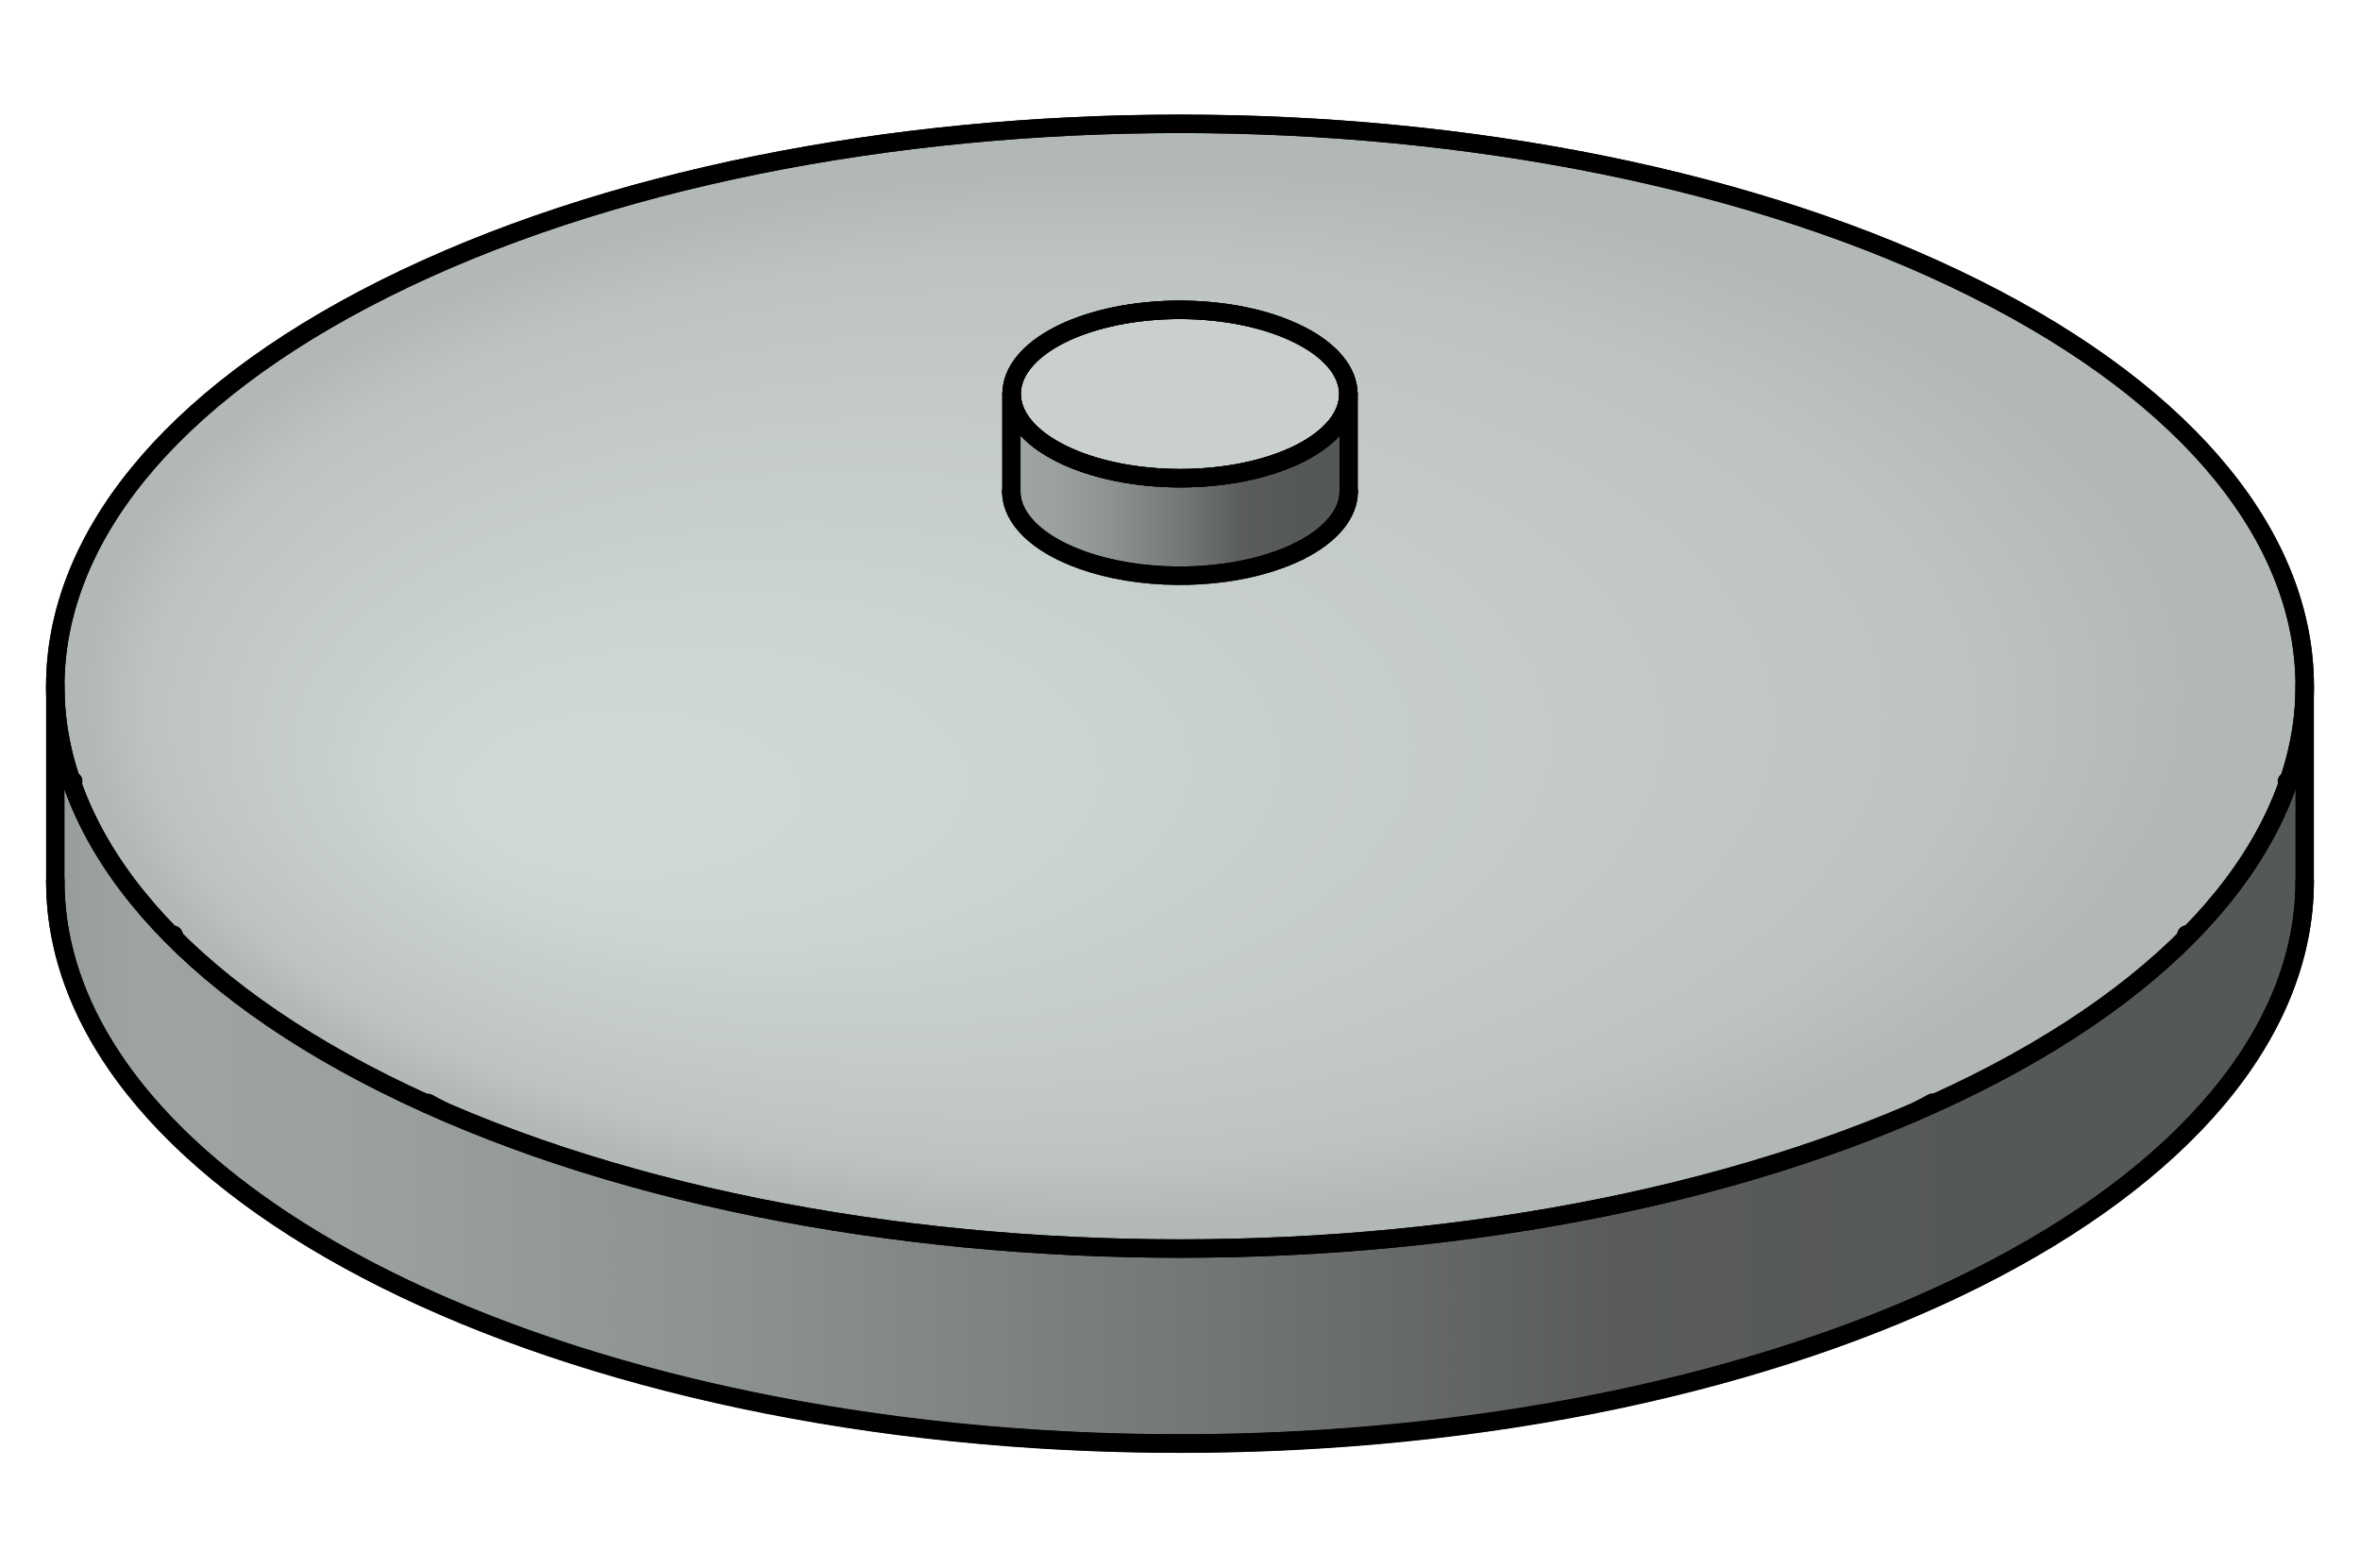
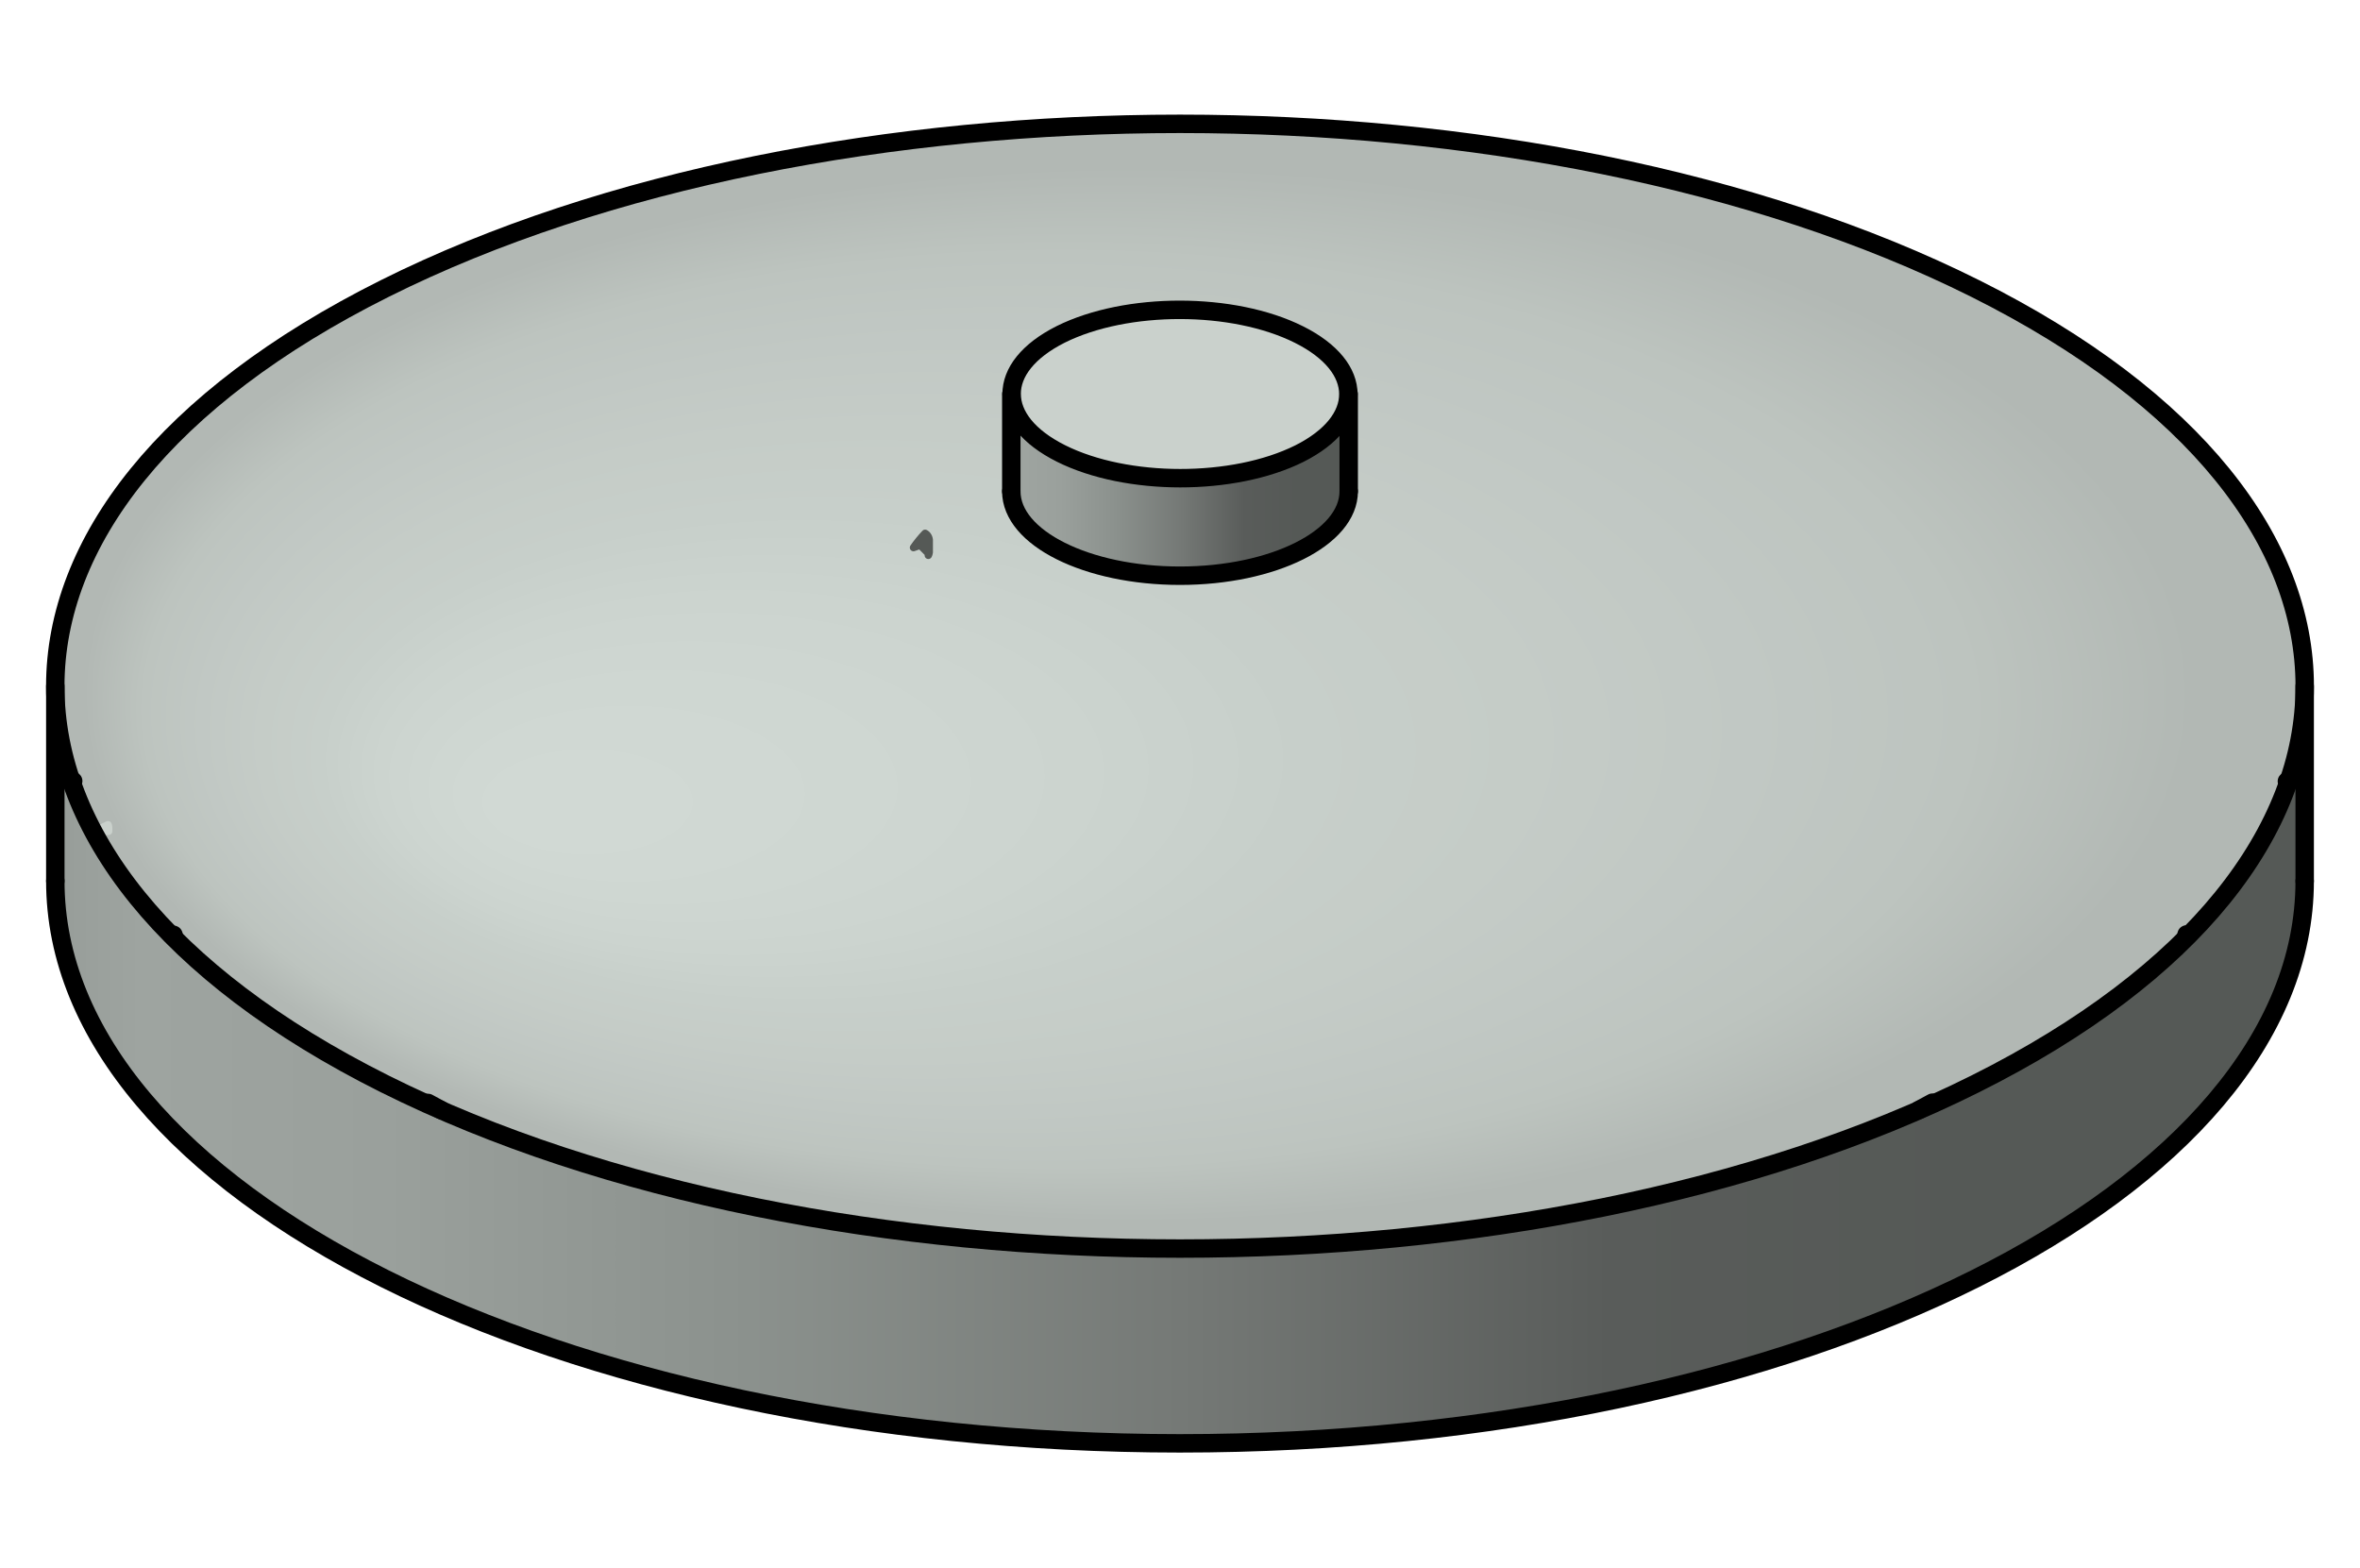
<svg xmlns="http://www.w3.org/2000/svg" viewBox="0 0 256 170" preserveAspectRatio="xMidYMid meet">
  <defs>
    <radialGradient id="g0" gradientUnits="userSpaceOnUse" cx="0" cy="0" r="1" fx="-0.581" fy="0.227" gradientTransform="matrix(122.01 0 0 61.00 128.00 74.43)">
      <stop offset="0.0%" stop-color="#d1d9d4" />
      <stop offset="6.2%" stop-color="#d1d9d4" />
      <stop offset="18.8%" stop-color="#cfd7d2" />
      <stop offset="31.2%" stop-color="#ccd4cf" />
      <stop offset="43.8%" stop-color="#c7cfca" />
      <stop offset="56.2%" stop-color="#c5ccc7" />
      <stop offset="68.8%" stop-color="#c1c8c4" />
      <stop offset="81.2%" stop-color="#bdc4bf" />
      <stop offset="93.8%" stop-color="#b2b8b4" />
      <stop offset="100.0%" stop-color="#b2b8b4" />
    </radialGradient>
-     <linearGradient id="g1" gradientUnits="userSpaceOnUse" x1="250.00" y1="85.00" x2="6.00" y2="85.00">
+     <linearGradient id="g1" gradientUnits="userSpaceOnUse" x1="158.50" y1="73.31" x2="97.50" y2="73.31">
      <stop offset="0.0%" stop-color="#979d99" />
      <stop offset="3.8%" stop-color="#9ea4a0" />
      <stop offset="14.6%" stop-color="#9aa09c" />
      <stop offset="30.9%" stop-color="#8b918d" />
      <stop offset="50.0%" stop-color="#757976" />
      <stop offset="69.1%" stop-color="#595c5a" />
      <stop offset="85.4%" stop-color="#555956" />
      <stop offset="96.2%" stop-color="#555956" />
      <stop offset="100.0%" stop-color="#555956" />
    </linearGradient>
-     <linearGradient id="g3" gradientUnits="userSpaceOnUse" x1="146.30" y1="48.02" x2="109.70" y2="48.02">
+     <linearGradient id="g2" gradientUnits="userSpaceOnUse" x1="250.00" y1="85.00" x2="6.00" y2="85.00">
      <stop offset="0.0%" stop-color="#979d99" />
      <stop offset="3.8%" stop-color="#9ea4a0" />
      <stop offset="14.6%" stop-color="#9aa09c" />
      <stop offset="30.9%" stop-color="#8b918d" />
      <stop offset="50.0%" stop-color="#757976" />
      <stop offset="69.1%" stop-color="#595c5a" />
      <stop offset="85.4%" stop-color="#555956" />
      <stop offset="96.2%" stop-color="#555956" />
      <stop offset="100.0%" stop-color="#555956" />
    </linearGradient>
    <linearGradient id="g4" gradientUnits="userSpaceOnUse" x1="109.70" y1="48.02" x2="146.30" y2="48.02">
      <stop offset="0.0%" stop-color="#979d99" />
      <stop offset="3.8%" stop-color="#9ea4a0" />
      <stop offset="14.6%" stop-color="#9aa09c" />
      <stop offset="30.9%" stop-color="#8b918d" />
      <stop offset="50.0%" stop-color="#757976" />
      <stop offset="69.1%" stop-color="#595c5a" />
      <stop offset="85.4%" stop-color="#555956" />
      <stop offset="96.2%" stop-color="#555956" />
      <stop offset="100.0%" stop-color="#555956" />
    </linearGradient>
    <linearGradient id="g6" gradientUnits="userSpaceOnUse" x1="18.20" y1="88.96" x2="237.80" y2="88.96">
      <stop offset="0.0%" stop-color="#979d99" />
      <stop offset="3.8%" stop-color="#9ea4a0" />
      <stop offset="14.6%" stop-color="#9aa09c" />
      <stop offset="30.9%" stop-color="#8b918d" />
      <stop offset="50.0%" stop-color="#757976" />
      <stop offset="69.1%" stop-color="#595c5a" />
      <stop offset="85.4%" stop-color="#555956" />
      <stop offset="96.2%" stop-color="#555956" />
      <stop offset="100.0%" stop-color="#555956" />
    </linearGradient>
    <linearGradient id="g7" gradientUnits="userSpaceOnUse" x1="6.00" y1="85.00" x2="250.00" y2="85.00">
      <stop offset="0.0%" stop-color="#979d99" />
      <stop offset="3.8%" stop-color="#9ea4a0" />
      <stop offset="14.6%" stop-color="#9aa09c" />
      <stop offset="30.9%" stop-color="#8b918d" />
      <stop offset="50.0%" stop-color="#757976" />
      <stop offset="69.1%" stop-color="#595c5a" />
      <stop offset="85.4%" stop-color="#555956" />
      <stop offset="96.2%" stop-color="#555956" />
      <stop offset="100.0%" stop-color="#555956" />
    </linearGradient>
  </defs>
  <g stroke-linejoin="round">
-     <path d="M 6.00 74.44 L 7.04 82.40 L 10.16 90.22 L 15.28 97.78 L 22.35 104.93 L 22.44 104.92 L 23.15 105.53 L 31.00 111.41 L 31.24 111.55 L 31.22 111.57 L 41.73 117.57 L 53.73 122.83 L 67.00 127.26 L 81.31 130.79 L 96.43 133.35 L 112.08 134.92 L 128.00 135.43 L 143.93 134.92 L 159.57 133.35 L 174.69 130.79 L 189.00 127.26 L 202.27 122.83 L 214.27 117.57 L 224.78 111.57 L 233.65 104.93 L 240.72 97.78 L 245.84 90.22 L 248.96 82.40 L 250.00 74.44 L 248.96 66.47 L 245.84 58.65 L 240.72 51.09 L 233.65 43.94 L 224.78 37.30 L 214.27 31.30 L 202.27 26.04 L 189.00 21.61 L 174.69 18.08 L 159.57 15.51 L 143.93 13.95 L 128.00 13.44 L 112.08 13.95 L 96.43 15.51 L 81.31 18.08 L 67.00 21.61 L 53.73 26.04 L 41.73 31.30 L 31.22 37.30 L 22.35 43.94 L 15.28 51.09 L 10.16 58.65 L 7.04 66.47 Z M 7.13 82.36 L 7.14 82.40 L 7.04 82.40 Z M 15.32 97.76 L 15.33 97.78 L 15.28 97.78 Z M 81.29 130.74 L 81.33 130.75 L 81.31 130.79 Z M 112.05 134.89 L 112.08 134.89 L 112.08 134.92 Z M 127.75 62.45 L 127.26 62.45 L 125.79 62.39 L 125.69 62.38 L 125.61 62.38 L 125.42 62.36 L 124.34 62.27 L 123.52 62.17 L 123.26 62.14 L 123.13 62.12 L 122.91 62.09 L 121.51 61.86 L 121.17 61.79 L 121.00 61.76 L 118.85 61.23 L 117.60 60.83 L 117.05 60.62 L 116.86 60.56 L 116.73 60.51 L 116.43 60.39 L 115.32 59.90 L 115.16 59.82 L 115.06 59.77 L 114.89 59.68 L 114.30 59.37 L 113.58 58.93 L 113.48 58.87 L 113.45 58.85 L 113.37 58.80 L 112.53 58.19 L 112.28 57.97 L 112.15 57.88 L 112.05 57.78 L 111.80 57.56 L 111.16 56.89 L 111.12 56.83 L 111.09 56.80 L 111.03 56.72 L 110.64 56.20 L 110.40 55.79 L 110.32 55.67 L 110.30 55.61 L 110.23 55.49 L 109.94 54.77 L 109.89 54.60 L 109.86 54.50 L 109.84 54.36 L 109.76 54.04 L 109.70 53.30 L 109.70 52.13 L 109.70 51.12 L 109.70 50.35 L 109.70 49.85 L 109.70 49.59 L 109.70 49.51 L 109.70 44.15 L 109.70 42.74 L 109.72 42.53 L 109.71 42.40 L 109.74 42.24 L 109.74 42.19 L 109.76 42.00 L 109.80 41.82 L 109.84 41.67 L 109.87 41.49 L 109.91 41.40 L 109.94 41.27 L 110.00 41.11 L 109.43 41.21 L 110.05 41.00 L 110.17 40.70 L 110.21 40.59 L 110.22 40.57 L 110.23 40.55 L 110.64 39.84 L 110.69 39.77 L 110.73 39.72 L 110.87 39.55 L 110.89 39.51 L 111.15 39.17 L 111.16 39.15 L 111.32 38.99 L 111.42 38.87 L 111.57 38.73 L 111.59 38.70 L 111.80 38.49 L 112.10 38.22 L 112.27 38.06 L 112.39 37.98 L 112.53 37.85 L 113.13 37.42 L 113.28 37.30 L 113.31 37.28 L 113.37 37.24 L 113.70 37.04 L 114.30 36.67 L 114.38 36.63 L 114.43 36.60 L 114.66 36.48 L 115.05 36.28 L 115.32 36.14 L 115.57 36.03 L 115.72 35.95 L 115.99 35.84 L 116.43 35.65 L 116.86 35.49 L 117.13 35.38 L 117.34 35.31 L 117.55 35.23 L 117.60 35.21 L 118.37 34.97 L 118.65 34.87 L 118.74 34.85 L 118.85 34.81 L 119.84 34.55 L 120.16 34.47 L 120.20 34.46 L 120.27 34.45 L 120.59 34.38 L 121.51 34.18 L 121.77 34.14 L 121.96 34.10 L 122.28 34.05 L 122.47 34.02 L 122.91 33.95 L 123.42 33.89 L 123.71 33.84 L 123.95 33.82 L 124.34 33.77 L 125.13 33.71 L 125.38 33.69 L 125.50 33.67 L 125.63 33.67 L 125.79 33.66 L 127.26 33.60 L 127.29 33.60 L 127.32 33.59 L 127.48 33.60 L 128.00 33.60 L 128.74 33.60 L 128.96 33.60 L 129.14 33.61 L 129.52 33.63 L 130.21 33.66 L 130.62 33.69 L 130.65 33.69 L 130.95 33.71 L 131.24 33.74 L 131.66 33.77 L 132.39 33.86 L 132.74 33.90 L 132.88 33.92 L 133.09 33.95 L 133.53 34.02 L 134.42 34.17 L 134.47 34.18 L 134.48 34.18 L 134.49 34.18 L 135.84 34.47 L 136.00 34.51 L 136.15 34.54 L 136.16 34.55 L 136.50 34.64 L 137.15 34.81 L 137.50 34.92 L 137.74 34.99 L 137.98 35.08 L 138.40 35.21 L 138.45 35.23 L 138.93 35.41 L 139.23 35.51 L 139.38 35.58 L 139.57 35.65 L 140.47 36.05 L 140.61 36.11 L 140.63 36.12 L 140.68 36.14 L 140.95 36.28 L 141.70 36.67 L 141.79 36.73 L 141.87 36.77 L 142.09 36.91 L 142.30 37.04 L 142.63 37.24 L 142.84 37.40 L 142.99 37.49 L 143.16 37.63 L 143.47 37.85 L 143.77 38.11 L 143.96 38.26 L 144.06 38.36 L 144.20 38.49 L 144.41 38.70 L 144.63 38.94 L 144.77 39.08 L 144.80 39.11 L 144.84 39.15 L 144.85 39.17 L 145.11 39.51 L 145.36 39.84 L 145.39 39.89 L 145.42 39.93 L 145.51 40.10 L 145.77 40.55 L 145.83 40.70 L 145.89 40.81 L 145.95 40.99 L 145.95 41.00 L 146.57 41.21 L 146.00 41.11 L 146.06 41.27 L 146.13 41.55 L 146.19 41.71 L 146.20 41.82 L 146.20 41.83 L 146.24 42.00 L 146.28 42.44 L 146.30 42.62 L 146.29 42.68 L 146.30 42.74 L 146.30 44.15 L 146.30 48.81 L 146.30 49.51 L 146.30 49.59 L 146.30 49.85 L 146.30 50.35 L 146.30 51.12 L 146.30 52.13 L 146.30 53.30 L 146.24 54.04 L 146.16 54.36 L 146.15 54.50 L 146.10 54.60 L 146.06 54.77 L 145.77 55.49 L 145.70 55.61 L 145.68 55.67 L 145.60 55.79 L 145.36 56.20 L 144.97 56.72 L 144.91 56.80 L 144.88 56.83 L 144.84 56.89 L 144.20 57.56 L 143.95 57.78 L 143.85 57.88 L 143.72 57.97 L 143.47 58.19 L 142.63 58.80 L 142.55 58.85 L 142.52 58.87 L 142.42 58.93 L 141.70 59.37 L 141.11 59.68 L 140.94 59.77 L 140.84 59.82 L 140.68 59.90 L 139.57 60.39 L 139.26 60.51 L 139.14 60.56 L 138.95 60.62 L 138.40 60.83 L 137.15 61.23 L 135.84 61.57 L 135.22 61.70 L 135.00 61.76 L 134.83 61.79 L 134.49 61.86 L 133.09 62.09 L 132.87 62.12 L 132.74 62.14 L 132.48 62.17 L 131.66 62.27 L 130.58 62.36 L 130.39 62.38 L 130.31 62.38 L 130.21 62.39 L 128.74 62.45 L 128.25 62.45 L 128.00 62.45 Z M 113.08 48.02 L 113.07 48.02 L 113.09 48.03 L 113.09 48.03 Z M 142.93 48.02 L 142.92 48.02 L 142.91 48.03 L 142.91 48.03 Z" fill="url(#g0)" fill-rule="evenodd" stroke="url(#g0)" stroke-width="0.8" />
-     <path d="M 249.60 69.53 L 249.08 67.37 L 250.00 74.44 L 249.08 81.50 L 249.60 79.34 L 250.00 74.44 Z M 248.42 64.65 L 246.46 59.84 L 246.01 59.06 L 248.71 65.82 Z M 243.72 55.12 L 241.13 51.71 L 245.33 57.89 Z M 240.24 50.52 L 236.03 46.09 L 234.30 44.59 L 240.50 50.87 Z M 231.11 41.83 L 225.53 37.79 L 225.00 37.46 L 232.84 43.33 Z M 219.32 33.98 L 215.34 31.91 L 224.08 36.90 Z M 212.51 30.44 L 205.16 27.18 L 203.14 26.43 L 213.62 31.02 Z M 197.30 24.23 L 189.00 21.61 L 180.30 19.32 L 176.24 18.46 L 189.00 21.61 L 200.95 25.60 Z M 171.26 17.40 L 161.94 15.84 L 160.38 15.65 L 173.48 17.87 Z M 152.40 14.67 L 145.30 14.09 L 157.98 15.36 Z M 142.71 13.88 L 132.91 13.48 L 129.51 13.48 L 143.41 13.94 Z M 123.09 13.48 L 113.30 13.88 L 112.59 13.94 L 126.49 13.48 Z M 103.60 14.67 L 98.02 15.36 L 110.70 14.09 Z M 94.06 15.84 L 84.74 17.40 L 82.52 17.87 L 95.62 15.65 Z M 75.70 19.32 L 67.00 21.61 L 58.70 24.23 L 55.05 25.60 L 67.00 21.61 L 79.76 18.46 Z M 50.84 27.18 L 43.49 30.44 L 42.38 31.02 L 52.86 26.43 Z M 36.68 33.98 L 31.92 36.90 L 40.66 31.91 Z M 30.47 37.79 L 24.89 41.83 L 23.16 43.33 L 31.00 37.46 Z M 19.97 46.09 L 15.76 50.52 L 15.50 50.87 L 21.70 44.59 Z M 12.28 55.12 L 10.67 57.89 L 14.87 51.71 Z M 9.54 59.84 L 7.58 64.65 L 7.29 65.82 L 9.99 59.06 Z M 6.40 69.53 L 6.00 74.44 L 6.40 79.34 L 6.92 81.50 L 6.00 74.44 L 6.92 67.37 Z M 7.99 84.78 L 7.29 83.05 L 7.58 84.22 L 7.90 85.00 Z M 248.10 85.00 L 248.42 84.22 L 248.71 83.05 L 248.01 84.78 Z" fill="url(#g1)" fill-rule="evenodd" stroke="url(#g1)" stroke-width="0.8" />
-     <path d="M 223.63 133.38 L 221.12 134.91 L 222.43 134.19 Z M 229.65 129.30 L 230.24 128.80 L 228.18 130.30 Z M 235.86 124.07 L 235.93 124.00 L 235.33 124.52 Z M 241.00 118.56 L 241.82 117.39 L 240.63 118.95 Z M 245.02 112.82 L 245.53 111.77 L 244.43 113.66 Z M 247.87 106.91 L 248.06 106.24 L 247.30 108.09 Z M 249.54 100.88 L 249.55 100.70 L 249.28 101.81 Z M 247.97 84.88 L 246.01 89.81 L 246.46 89.03 L 248.05 85.12 Z M 7.95 85.11 L 9.54 89.03 L 9.99 89.81 L 8.03 84.89 Z M 6.24 99.37 L 6.34 99.85 L 6.21 98.12 Z M 7.60 105.41 L 7.69 105.62 L 7.59 105.38 Z M 10.16 111.35 L 10.92 112.54 L 9.93 110.83 Z M 13.89 117.14 L 14.70 118.07 L 13.29 116.22 Z M 18.75 122.72 L 19.32 123.22 L 17.75 121.57 Z M 24.70 128.02 L 24.79 128.09 L 24.16 127.53 Z M 31.68 133.00 L 33.29 133.94 L 31.18 132.65 Z M 39.61 137.61 L 41.19 138.37 L 38.43 136.93 Z M 48.42 141.80 L 49.48 142.21 L 46.65 140.96 Z M 58.02 145.53 L 58.32 145.63 L 56.59 144.98 Z M 68.32 148.77 L 70.42 149.29 L 67.76 148.59 Z M 79.21 151.48 L 81.35 151.88 L 77.76 151.12 Z M 90.59 153.63 L 92.07 153.82 L 88.40 153.21 Z M 102.34 155.20 L 102.90 155.25 L 100.16 154.91 Z M 114.34 156.18 L 116.41 156.25 L 113.89 156.15 Z M 126.48 156.56 L 128.89 156.52 L 125.04 156.52 Z M 138.63 156.33 L 140.33 156.22 L 136.38 156.38 Z M 150.68 155.50 L 151.42 155.41 L 148.30 155.67 Z M 162.50 154.07 L 163.95 153.82 L 162.25 154.10 Z M 173.98 152.07 L 176.23 151.54 L 172.80 152.27 Z M 185.01 149.50 L 186.63 149.01 L 183.09 149.94 Z M 195.46 146.39 L 196.24 146.10 L 193.31 147.03 Z M 205.25 142.78 L 205.60 142.62 L 205.20 142.80 Z M 214.27 138.70 L 215.94 137.77 L 213.48 139.06 Z M 240.50 98.00 L 237.09 101.45 L 237.02 101.74 L 240.24 98.34 Z M 243.72 93.75 L 245.33 90.98 L 241.14 97.16 Z M 18.91 101.45 L 15.50 98.00 L 15.76 98.34 L 18.98 101.74 Z M 12.28 93.75 L 14.86 97.16 L 10.67 90.98 Z" fill="#cad1cc" fill-rule="evenodd" stroke="#cad1cc" stroke-width="0.8" />
-     <path d="M 146.20 41.83 L 146.28 42.44 L 146.24 42.00 Z M 146.06 41.27 L 145.95 40.99 L 146.13 41.55 Z M 145.77 40.55 L 145.51 40.10 L 145.83 40.70 Z M 145.36 39.84 L 144.84 39.15 L 144.80 39.11 L 145.39 39.89 Z M 144.20 38.49 L 144.06 38.36 L 144.63 38.94 Z M 143.47 37.85 L 143.16 37.63 L 143.77 38.11 Z M 142.63 37.24 L 142.09 36.91 L 142.84 37.40 Z M 141.70 36.67 L 140.68 36.14 L 140.63 36.12 L 141.79 36.73 Z M 139.57 35.65 L 139.38 35.58 L 140.47 36.05 Z M 138.40 35.21 L 137.98 35.08 L 138.93 35.41 Z M 137.15 34.81 L 136.50 34.64 L 137.50 34.92 Z M 135.84 34.47 L 134.49 34.18 L 136.00 34.51 Z M 133.09 33.95 L 132.88 33.92 L 134.42 34.17 Z M 131.66 33.77 L 131.24 33.74 L 132.39 33.86 Z M 130.21 33.66 L 129.52 33.63 L 130.65 33.69 Z M 128.74 33.60 L 127.48 33.60 L 128.96 33.60 Z M 127.26 33.60 L 125.79 33.66 L 125.63 33.67 L 127.29 33.60 Z M 124.34 33.77 L 123.95 33.82 L 125.13 33.71 Z M 122.91 33.95 L 122.28 34.05 L 123.42 33.89 Z M 121.51 34.18 L 120.59 34.38 L 121.77 34.14 Z M 120.16 34.47 L 118.85 34.81 L 118.74 34.85 L 120.20 34.46 Z M 117.60 35.21 L 117.34 35.31 L 118.37 34.97 Z M 116.43 35.65 L 115.99 35.84 L 116.86 35.49 Z M 115.32 36.14 L 114.66 36.48 L 115.57 36.03 Z M 114.30 36.67 L 113.37 37.24 L 113.31 37.28 L 114.38 36.63 Z M 112.53 37.85 L 112.39 37.98 L 113.13 37.42 Z M 111.80 38.49 L 111.57 38.73 L 112.10 38.22 Z M 111.16 39.15 L 110.87 39.55 L 111.32 38.99 Z M 110.64 39.84 L 110.23 40.55 L 110.22 40.57 L 110.69 39.77 Z M 109.94 41.27 L 109.91 41.40 L 110.17 40.70 Z M 109.76 42.00 L 109.74 42.24 L 109.84 41.67 Z M 109.70 42.74 L 109.73 43.13 L 109.72 42.53 Z M 113.08 48.02 L 112.51 47.61 L 112.53 47.63 L 113.07 48.02 Z M 142.93 48.02 L 143.03 47.95 L 142.92 48.02 Z M 146.29 42.68 L 146.23 43.51 L 146.24 43.47 L 146.30 42.74 Z M 143.47 47.63 L 144.09 47.09 L 143.34 47.72 Z M 144.84 46.33 L 144.90 46.24 L 144.19 47.00 L 144.20 46.99 Z M 145.36 45.64 L 145.46 45.45 L 145.07 46.02 Z M 145.77 44.93 L 145.90 44.62 L 145.63 45.17 Z M 146.06 44.21 L 146.19 43.66 L 146.01 44.34 Z M 109.94 44.21 L 109.94 44.21 L 109.75 43.38 L 109.76 43.47 Z M 110.23 44.93 L 110.29 45.03 L 109.95 44.24 Z M 110.64 45.64 L 110.79 45.84 L 110.44 45.28 Z M 111.16 46.33 L 111.47 46.64 L 111.00 46.11 Z M 111.80 46.99 L 112.45 47.56 L 111.70 46.89 Z" fill="url(#g3)" fill-rule="evenodd" stroke="url(#g3)" stroke-width="0.8" />
-     <path d="M 109.76 54.04 L 109.94 54.77 L 110.23 55.49 L 110.64 56.20 L 111.16 56.89 L 111.80 57.56 L 112.53 58.19 L 113.37 58.80 L 114.30 59.37 L 115.32 59.90 L 116.43 60.39 L 117.60 60.83 L 118.85 61.23 L 120.77 61.70 L 121.51 61.86 L 122.91 62.09 L 124.34 62.27 L 125.79 62.39 L 127.26 62.45 L 128.74 62.45 L 130.21 62.39 L 131.66 62.27 L 133.09 62.09 L 134.49 61.86 L 135.84 61.57 L 137.15 61.23 L 138.40 60.83 L 139.57 60.39 L 140.68 59.90 L 141.70 59.37 L 142.63 58.80 L 143.47 58.19 L 144.20 57.56 L 144.84 56.89 L 145.36 56.20 L 145.77 55.49 L 146.06 54.77 L 146.24 54.04 L 146.30 53.30 L 146.30 42.74 L 146.24 43.47 L 146.23 43.51 L 146.23 43.54 L 146.19 43.66 L 146.06 44.21 L 146.01 44.34 L 145.98 44.44 L 145.90 44.62 L 145.77 44.93 L 145.63 45.17 L 145.55 45.33 L 145.46 45.45 L 145.36 45.64 L 145.07 46.02 L 144.95 46.19 L 144.90 46.24 L 144.84 46.33 L 144.20 46.99 L 144.19 47.00 L 144.18 47.01 L 144.09 47.09 L 143.47 47.63 L 143.34 47.72 L 143.25 47.80 L 143.03 47.95 L 142.63 48.23 L 142.34 48.41 L 142.16 48.53 L 141.97 48.64 L 141.70 48.81 L 141.18 49.08 L 140.94 49.21 L 140.82 49.26 L 140.68 49.34 L 139.59 49.82 L 139.57 49.83 L 138.40 50.27 L 138.22 50.32 L 138.12 50.36 L 137.81 50.45 L 137.15 50.66 L 136.80 50.75 L 136.55 50.83 L 136.26 50.90 L 135.84 51.01 L 135.21 51.14 L 134.90 51.21 L 134.74 51.24 L 134.49 51.29 L 133.43 51.47 L 133.18 51.52 L 133.13 51.52 L 133.09 51.53 L 131.66 51.70 L 131.53 51.71 L 131.40 51.73 L 131.00 51.76 L 130.21 51.82 L 129.85 51.84 L 129.59 51.85 L 129.28 51.86 L 128.74 51.88 L 128.09 51.88 L 127.77 51.89 L 127.58 51.88 L 127.26 51.88 L 126.31 51.84 L 125.95 51.83 L 125.86 51.82 L 125.79 51.82 L 124.34 51.70 L 124.23 51.69 L 124.15 51.68 L 123.85 51.64 L 122.91 51.53 L 122.60 51.48 L 122.39 51.45 L 122.08 51.39 L 121.51 51.29 L 121.00 51.18 L 120.68 51.12 L 120.47 51.07 L 120.16 51.01 L 119.39 50.80 L 119.05 50.72 L 118.95 50.69 L 118.85 50.66 L 117.60 50.27 L 117.53 50.24 L 117.50 50.23 L 117.37 50.18 L 116.43 49.83 L 116.22 49.74 L 116.06 49.67 L 115.79 49.54 L 115.32 49.34 L 114.98 49.16 L 114.74 49.05 L 114.56 48.94 L 114.30 48.81 L 113.80 48.50 L 113.55 48.35 L 113.47 48.30 L 113.37 48.23 L 112.53 47.63 L 112.51 47.61 L 112.50 47.61 L 112.45 47.56 L 111.80 46.99 L 111.70 46.89 L 111.61 46.81 L 111.47 46.64 L 111.16 46.33 L 111.00 46.11 L 110.88 45.98 L 110.79 45.84 L 110.64 45.64 L 110.44 45.28 L 110.32 45.11 L 110.29 45.03 L 110.23 44.93 L 109.95 44.24 L 109.94 44.22 L 109.94 44.21 L 109.94 44.21 L 109.76 43.47 L 109.75 43.38 L 109.74 43.31 L 109.73 43.13 L 109.70 42.74 L 109.70 53.30 Z" fill="url(#g4)" fill-rule="evenodd" stroke="url(#g4)" stroke-width="0.8" />
-     <path d="M 143.25 47.80 L 144.18 47.01 L 144.95 46.19 L 145.55 45.33 L 145.98 44.44 L 146.23 43.54 L 146.30 42.62 L 146.19 41.71 L 145.89 40.81 L 145.42 39.93 L 144.77 39.08 L 143.96 38.26 L 142.99 37.49 L 141.87 36.77 L 140.61 36.11 L 139.23 35.51 L 137.74 34.99 L 136.15 34.54 L 134.47 34.18 L 132.74 33.90 L 130.95 33.71 L 129.14 33.61 L 127.32 33.59 L 125.50 33.67 L 123.71 33.84 L 121.96 34.10 L 120.27 34.45 L 118.65 34.87 L 117.13 35.38 L 115.72 35.95 L 114.43 36.60 L 113.28 37.30 L 112.27 38.06 L 111.42 38.87 L 110.73 39.72 L 110.21 40.59 L 109.87 41.49 L 109.71 42.40 L 109.74 43.31 L 109.94 44.22 L 110.32 45.11 L 110.88 45.98 L 111.61 46.81 L 112.50 47.61 L 113.55 48.35 L 114.74 49.05 L 116.06 49.67 L 117.50 50.23 L 119.05 50.72 L 120.68 51.12 L 122.39 51.45 L 124.15 51.68 L 125.95 51.83 L 127.77 51.89 L 129.59 51.85 L 131.40 51.73 L 133.18 51.52 L 134.90 51.21 L 136.55 50.83 L 138.12 50.36 L 139.59 49.82 L 140.94 49.21 L 142.16 48.53 Z" fill="#cad1cc" fill-rule="evenodd" stroke="#cad1cc" stroke-width="0.8" />
-     <path d="M 18.98 101.74 L 19.97 102.78 L 21.70 104.28 L 18.91 101.45 Z M 237.09 101.45 L 234.29 104.28 L 236.03 102.78 L 237.02 101.74 Z M 24.89 107.04 L 30.47 111.08 L 31.00 111.41 L 23.15 105.53 Z M 205.16 121.69 L 212.51 118.43 L 213.62 117.85 L 203.13 122.45 Z M 215.34 116.96 L 219.32 114.89 L 224.08 111.97 Z M 225.53 111.08 L 231.11 107.04 L 232.85 105.53 L 225.00 111.41 Z M 43.49 118.43 L 50.84 121.69 L 52.87 122.45 L 42.38 117.85 Z M 31.92 111.97 L 36.68 114.89 L 40.66 116.96 Z" fill="url(#g6)" fill-rule="evenodd" stroke="url(#g6)" stroke-width="0.8" />
-     <path d="M 7.58 105.35 L 9.54 110.16 L 12.28 114.88 L 15.76 119.48 L 19.97 123.91 L 24.89 128.17 L 30.47 132.21 L 36.68 136.02 L 43.49 139.56 L 50.84 142.82 L 58.70 145.77 L 67.00 148.39 L 75.70 150.68 L 84.74 152.60 L 94.06 154.16 L 103.60 155.33 L 113.30 156.12 L 123.09 156.52 L 132.91 156.52 L 142.71 156.12 L 152.40 155.33 L 161.94 154.16 L 171.26 152.60 L 180.30 150.68 L 189.00 148.39 L 197.30 145.77 L 205.16 142.82 L 212.51 139.56 L 219.32 136.02 L 225.53 132.21 L 231.11 128.17 L 236.03 123.91 L 240.24 119.48 L 243.72 114.88 L 246.46 110.16 L 248.42 105.35 L 249.60 100.47 L 250.00 95.57 L 250.00 74.44 L 249.60 79.34 L 249.08 81.50 L 248.96 82.40 L 248.71 83.05 L 248.42 84.22 L 246.46 89.03 L 246.01 89.81 L 245.84 90.22 L 245.33 90.98 L 243.72 93.75 L 241.14 97.16 L 240.72 97.78 L 240.50 98.00 L 240.24 98.34 L 236.03 102.78 L 234.29 104.28 L 233.65 104.93 L 232.85 105.53 L 231.11 107.04 L 225.53 111.08 L 225.00 111.41 L 224.78 111.57 L 224.08 111.97 L 219.32 114.89 L 215.34 116.96 L 214.27 117.57 L 213.62 117.85 L 212.51 118.43 L 205.16 121.69 L 203.13 122.45 L 202.27 122.83 L 200.97 123.26 L 197.30 124.64 L 189.00 127.26 L 180.30 129.54 L 176.23 130.41 L 174.69 130.79 L 173.49 131.00 L 171.26 131.47 L 161.94 133.03 L 160.37 133.22 L 159.57 133.35 L 158.00 133.51 L 152.40 134.20 L 145.33 134.78 L 143.93 134.92 L 143.39 134.93 L 142.71 134.99 L 132.91 135.38 L 129.51 135.38 L 128.00 135.43 L 126.49 135.38 L 123.09 135.38 L 113.30 134.99 L 112.61 134.93 L 112.08 134.92 L 110.67 134.78 L 103.60 134.20 L 98.00 133.51 L 96.43 133.35 L 95.63 133.22 L 94.06 133.03 L 84.74 131.47 L 82.51 131.00 L 81.31 130.79 L 79.77 130.41 L 75.70 129.54 L 67.00 127.26 L 58.70 124.64 L 55.03 123.26 L 53.73 122.83 L 52.87 122.45 L 50.84 121.69 L 43.49 118.43 L 42.38 117.85 L 41.73 117.57 L 40.66 116.96 L 36.68 114.89 L 31.92 111.97 L 31.22 111.57 L 31.24 111.55 L 30.47 111.08 L 24.89 107.04 L 22.44 104.92 L 22.35 104.93 L 21.70 104.28 L 19.97 102.78 L 15.76 98.34 L 15.50 98.00 L 15.28 97.78 L 14.86 97.16 L 12.28 93.75 L 10.67 90.98 L 10.16 90.22 L 9.99 89.81 L 9.54 89.03 L 7.58 84.22 L 7.29 83.05 L 7.04 82.40 L 6.92 81.50 L 6.40 79.34 L 6.00 74.44 L 6.00 95.57 L 6.40 100.47 Z M 112.05 134.89 L 112.08 134.92 L 112.08 134.89 Z M 81.29 130.74 L 81.31 130.79 L 81.33 130.75 Z M 15.32 97.76 L 15.28 97.78 L 15.33 97.78 Z M 7.13 82.36 L 7.04 82.40 L 7.14 82.40 Z" fill="url(#g7)" fill-rule="evenodd" stroke="url(#g7)" stroke-width="0.8" />
+     <path d="M 7.04 82.40 L 8.68 86.51 L 10.16 90.22 L 11.25 91.83 L 15.28 97.78 L 22.35 104.93 L 22.44 104.92 L 23.15 105.53 L 31.00 111.41 A 122.00 61.00 -180.00 0 0 240.72 97.78 L 243.18 94.15 L 243.18 94.15 L 245.09 91.33 L 245.84 90.22 L 247.09 87.09 L 247.97 84.88 L 248.96 82.40 A 122.00 61.00 -180.00 0 0 128.00 13.44 A 122.00 61.00 -180.00 0 0 7.04 82.40 Z M 7.13 82.36 L 7.14 82.40 L 7.04 82.40 L 7.13 82.36 Z M 11.71 89.46 L 11.72 89.46 L 11.75 89.55 L 11.77 89.63 L 11.78 89.72 L 11.79 89.81 L 11.79 90.17 L 10.16 90.22 L 11.71 89.46 Z M 15.32 97.76 L 15.33 97.78 A 122.00 61.00 -180.00 0 1 15.32 97.76 Z M 81.29 130.74 L 81.33 130.75 L 81.31 130.79 L 81.29 130.74 Z M 112.05 134.89 A 122.00 61.00 -180.00 0 0 112.08 134.92 L 112.05 134.89 Z M 109.70 53.30 L 109.70 52.13 L 109.70 51.12 L 109.70 50.35 L 109.70 49.85 L 109.70 49.59 L 109.70 49.51 L 109.70 44.15 L 109.70 42.74 A 18.30 9.15 180.00 0 1 110.00 41.11 L 109.43 41.21 L 110.05 41.00 A 18.30 9.15 180.00 0 1 145.95 41.00 L 146.57 41.21 L 146.00 41.11 A 18.30 9.15 180.00 0 1 146.30 42.74 L 146.30 44.15 L 146.30 48.81 L 146.30 49.51 L 146.30 49.59 L 146.30 49.85 L 146.30 50.35 L 146.30 51.12 L 146.30 52.13 L 146.30 53.30 A 18.30 9.15 180.00 0 1 109.70 53.30 Z M 100.65 58.13 L 100.69 58.20 L 100.73 58.28 L 100.76 58.37 L 100.78 58.45 L 100.80 58.54 L 100.80 58.63 L 100.80 58.96 L 100.80 59.77 L 99.86 58.39 A 30.50 15.25 -180.00 0 1 100.35 57.85 L 100.40 57.88 L 100.47 57.93 L 100.54 57.99 L 100.60 58.06 L 100.65 58.13 Z" fill="url(#g0)" fill-rule="evenodd" stroke="url(#g0)" stroke-width="0.8" />
+     <path d="M 100.73 60.17 L 100.76 60.09 L 100.78 60.00 L 100.80 59.92 L 100.80 59.83 L 100.80 58.63 L 100.80 58.54 L 100.78 58.45 L 100.76 58.37 L 100.73 58.28 L 100.69 58.20 L 100.65 58.13 L 100.60 58.06 L 100.54 57.99 L 100.47 57.93 L 100.40 57.88 L 100.35 57.85 A 30.50 15.25 -180.00 0 0 99.09 59.40 L 99.82 59.14 L 100.76 60.09 L 100.73 60.17 L 100.70 60.24 L 100.73 60.17 Z" fill="url(#g1)" fill-rule="evenodd" stroke="url(#g1)" stroke-width="0.8" />
+     <path d="M 249.08 67.37 L 250.00 74.44 L 249.08 81.50 L 249.60 79.34 A 122.00 61.00 -180.00 0 0 249.60 69.53 L 249.08 67.37 Z M 246.46 59.84 L 246.01 59.06 L 248.71 65.82 L 248.42 64.65 L 246.46 59.84 Z M 241.13 51.71 L 245.33 57.89 L 243.72 55.12 L 241.13 51.71 Z M 236.03 46.09 L 234.30 44.59 L 240.50 50.87 A 122.00 61.00 -180.00 0 0 236.03 46.09 Z M 225.00 37.46 L 232.84 43.33 L 231.11 41.83 A 122.00 61.00 -180.00 0 0 225.00 37.46 Z M 215.34 31.91 L 224.08 36.90 L 219.32 33.98 L 215.34 31.91 Z M 205.16 27.18 L 203.14 26.43 L 213.62 31.02 A 122.00 61.00 -180.00 0 0 205.16 27.18 Z M 180.30 19.32 L 176.24 18.46 L 189.00 21.61 L 200.95 25.60 L 197.30 24.23 A 122.00 61.00 -180.00 0 0 180.30 19.32 Z M 160.38 15.65 L 173.48 17.87 A 122.00 61.00 -180.00 0 0 160.38 15.65 Z M 145.30 14.09 L 157.98 15.36 L 152.40 14.67 L 145.30 14.09 Z M 129.51 13.48 L 143.41 13.94 A 122.00 61.00 -180.00 0 0 129.51 13.48 Z M 112.59 13.94 L 126.49 13.48 A 122.00 61.00 -180.00 0 0 112.59 13.94 Z M 98.02 15.36 L 110.70 14.09 L 103.60 14.67 L 98.02 15.36 Z M 82.52 17.87 L 95.62 15.65 A 122.00 61.00 -180.00 0 0 82.52 17.87 Z M 58.70 24.23 L 55.05 25.60 L 67.00 21.61 L 79.76 18.46 L 75.70 19.32 A 122.00 61.00 -180.00 0 0 58.70 24.23 Z M 42.38 31.02 L 52.86 26.43 L 50.84 27.18 A 122.00 61.00 -180.00 0 0 42.38 31.02 Z M 31.92 36.90 L 40.66 31.91 L 36.68 33.98 L 31.92 36.90 Z M 24.89 41.83 L 23.16 43.33 L 31.00 37.46 A 122.00 61.00 -180.00 0 0 24.89 41.83 Z M 15.50 50.87 L 21.70 44.59 L 19.97 46.09 A 122.00 61.00 -180.00 0 0 15.50 50.87 Z M 10.67 57.89 L 14.87 51.71 L 12.28 55.12 L 10.67 57.89 Z M 7.58 64.65 L 7.29 65.82 L 9.99 59.06 L 9.54 59.84 L 7.58 64.65 Z M 6.40 79.34 L 6.92 81.50 L 6.00 74.44 L 6.92 67.37 L 6.40 69.53 A 122.00 61.00 -180.00 0 0 6.40 79.34 Z M 7.29 83.05 L 7.58 84.22 L 7.90 85.00 L 7.99 84.78 L 7.29 83.05 Z M 248.42 84.22 L 248.71 83.05 L 248.01 84.78 L 248.10 85.00 L 248.42 84.22 Z" fill="url(#g2)" fill-rule="evenodd" stroke="url(#g2)" stroke-width="0.8" />
+     <path d="M 248.14 85.40 L 248.05 85.12 L 247.97 84.88 L 247.09 87.09 L 246.01 89.81 L 246.46 89.03 L 247.24 87.11 L 247.94 85.40 L 248.12 85.40 L 248.14 85.40 Z M 8.14 86.58 L 8.09 86.60 L 8.12 86.60 L 8.55 86.60 L 9.54 89.03 L 9.99 89.81 L 8.68 86.51 L 8.03 84.89 L 7.95 85.11 L 8.51 86.51 L 8.48 86.51 L 8.40 86.51 L 8.31 86.53 L 8.22 86.55 L 8.14 86.58 Z M 14.86 97.16 L 11.25 91.83 L 11.25 91.83 L 10.67 90.98 L 11.18 91.86 L 12.28 93.75 L 14.86 97.16 Z M 11.79 89.81 L 11.78 89.72 L 11.77 89.63 L 11.75 89.55 L 11.72 89.46 L 11.71 89.46 L 11.71 89.46 L 10.22 90.19 L 10.23 90.22 L 11.79 90.17 L 11.79 89.81 Z M 237.02 101.74 L 240.24 98.34 L 240.50 98.00 L 237.09 101.45 L 237.02 101.74 Z M 241.14 97.16 L 243.35 94.24 A 122.00 61.00 -180.00 0 0 243.72 93.75 L 245.12 91.34 L 245.33 90.98 L 245.09 91.33 L 243.18 94.15 L 243.11 94.10 L 243.18 94.15 L 241.14 97.16 Z M 15.76 98.34 L 18.98 101.74 L 18.91 101.45 L 15.50 98.00 L 15.76 98.34 Z" fill="#cad1cc" fill-rule="evenodd" stroke="#cad1cc" stroke-width="0.8" />
+     <path d="M 146.30 53.30 L 146.30 42.74 A 18.30 9.15 180.00 0 1 127.77 51.89 A 18.30 9.15 180.00 0 1 109.70 42.74 L 109.70 53.30 A 18.30 9.15 180.00 0 0 146.30 53.30 Z" fill="url(#g4)" fill-rule="evenodd" stroke="url(#g4)" stroke-width="0.8" />
+     <path d="M 144.95 46.19 A 18.30 9.15 180.00 0 0 110.73 39.72 A 18.30 9.15 180.00 0 0 144.95 46.19 Z" fill="#cad1cc" fill-rule="evenodd" stroke="#cad1cc" stroke-width="0.8" />
+     <path d="M 19.97 102.78 L 21.70 104.28 L 18.91 101.45 L 18.98 101.74 L 19.97 102.78 Z M 234.29 104.28 L 236.03 102.78 L 237.02 101.74 L 237.09 101.45 L 234.29 104.28 Z M 31.00 111.41 L 23.15 105.53 L 24.89 107.04 A 122.00 61.00 -180.00 0 0 31.00 111.41 Z M 213.62 117.85 L 203.13 122.45 L 205.16 121.69 A 122.00 61.00 -180.00 0 0 213.62 117.85 Z M 219.32 114.89 L 224.08 111.97 L 215.34 116.96 L 219.32 114.89 Z M 231.11 107.04 L 232.85 105.53 L 225.00 111.41 A 122.00 61.00 -180.00 0 0 231.11 107.04 Z M 50.84 121.69 L 52.87 122.45 L 42.38 117.85 A 122.00 61.00 -180.00 0 0 50.84 121.69 Z M 36.68 114.89 L 40.66 116.96 L 31.92 111.97 L 36.68 114.89 Z" fill="url(#g6)" fill-rule="evenodd" stroke="url(#g6)" stroke-width="0.8" />
+     <path d="M 250.00 95.57 L 250.00 74.44 L 249.60 79.34 L 249.08 81.50 L 248.96 82.40 L 248.71 83.05 L 248.42 84.22 L 248.05 85.12 L 248.14 85.40 L 248.12 85.40 L 247.94 85.40 L 247.24 87.11 L 246.46 89.03 L 246.01 89.81 L 245.85 90.21 L 245.81 90.20 L 245.78 90.20 L 245.33 90.98 L 245.12 91.34 L 243.72 93.75 A 122.00 61.00 -180.00 0 1 243.35 94.24 L 241.14 97.16 L 240.72 97.78 A 122.00 61.00 -180.00 0 1 236.03 102.78 L 234.29 104.28 L 233.65 104.93 L 232.85 105.53 L 231.11 107.04 A 122.00 61.00 -180.00 0 1 224.78 111.57 L 224.08 111.97 L 219.32 114.89 L 215.34 116.96 L 214.27 117.57 A 122.00 61.00 -180.00 0 1 205.16 121.69 L 203.13 122.45 L 202.27 122.83 L 200.97 123.26 L 197.30 124.64 A 122.00 61.00 -180.00 0 1 180.30 129.54 L 176.23 130.41 L 174.69 130.79 A 122.00 61.00 -180.00 0 1 159.57 133.35 L 158.00 133.51 L 152.40 134.20 A 122.00 61.00 -180.00 0 1 103.60 134.20 L 98.00 133.51 L 96.43 133.35 A 122.00 61.00 -180.00 0 1 81.31 130.79 L 79.77 130.41 L 75.70 129.54 A 122.00 61.00 -180.00 0 1 58.70 124.64 L 55.03 123.26 L 53.73 122.83 L 52.87 122.45 L 50.84 121.69 A 122.00 61.00 -180.00 0 1 41.73 117.57 L 40.66 116.96 L 36.68 114.89 L 31.92 111.97 L 31.22 111.57 A 122.00 61.00 -180.00 0 1 24.89 107.04 L 22.44 104.92 L 22.35 104.93 L 21.70 104.28 L 19.97 102.78 A 122.00 61.00 -180.00 0 1 15.28 97.78 L 14.86 97.16 L 12.28 93.75 L 11.18 91.86 L 9.54 89.03 L 8.55 86.60 L 8.12 86.60 L 8.09 86.60 L 8.14 86.58 L 8.22 86.55 L 8.31 86.53 L 8.40 86.51 L 8.48 86.51 L 8.51 86.51 L 7.58 84.22 L 7.29 83.05 L 7.04 82.40 L 6.92 81.50 L 6.40 79.34 L 6.00 74.44 L 6.00 95.57 A 122.00 61.00 180.00 0 0 250.00 95.57 Z" fill="url(#g7)" fill-rule="evenodd" stroke="url(#g7)" stroke-width="0.8" />
  </g>
  <g stroke="black" fill="none" stroke-linecap="round">
-     <path d="M 214.27 117.57 A 122.00 61.00 -180.00 0 0 41.73 31.30 A 122.00 61.00 -180.00 0 0 214.27 117.57" stroke-width="2.00" />
-     <path d="M 208.18 120.39 A 109.80 54.90 180.00 0 0 209.62 119.61" stroke-width="2.00" />
-     <path d="M 46.43 119.64 A 109.80 54.90 180.00 0 0 47.87 120.42" stroke-width="2.00" />
-     <path d="M 140.94 59.77 A 18.30 9.15 180.00 0 0 146.30 53.30" stroke-width="2.00" />
-     <path d="M 109.70 53.30 A 18.30 9.15 180.00 0 0 140.94 59.77" stroke-width="2.00" />
-     <path d="M 140.94 49.21 A 18.30 9.15 180.00 0 0 115.06 36.27 A 18.30 9.15 180.00 0 0 140.94 49.21" stroke-width="2.00" />
-     <line x1="146.30" y1="53.30" x2="146.30" y2="42.74" stroke-width="2.00" />
-     <line x1="109.70" y1="53.30" x2="109.70" y2="42.74" stroke-width="2.00" />
-     <path d="M 140.94 59.77 A 18.30 9.15 180.00 0 0 146.30 53.30" stroke-width="2.00" />
-     <path d="M 109.70 53.30 A 18.30 9.15 180.00 0 0 140.94 59.77" stroke-width="2.00" />
-     <path d="M 140.94 49.21 A 18.30 9.15 180.00 0 0 115.06 36.27 A 18.30 9.15 180.00 0 0 140.94 49.21" stroke-width="2.00" />
-     <path d="M 140.94 49.21 A 18.30 9.15 180.00 0 0 115.06 36.27 A 18.30 9.15 180.00 0 0 140.94 49.21" stroke-width="2.00" />
-     <path d="M 18.84 101.47 A 109.80 54.90 180.00 0 0 18.87 101.63" stroke-width="2.00" />
-     <path d="M 237.14 101.59 A 109.80 54.90 180.00 0 0 237.17 101.44" stroke-width="2.00" />
-     <path d="M 18.84 101.47 A 109.80 54.90 180.00 0 0 18.87 101.63" stroke-width="2.00" />
-     <path d="M 237.14 101.59 A 109.80 54.90 180.00 0 0 237.17 101.44" stroke-width="2.00" />
-     <path d="M 214.27 138.70 A 122.00 61.00 180.00 0 1 6.00 95.55" stroke-width="2.00" />
-     <path d="M 7.86 84.94 A 122.00 61.00 180.00 0 1 7.92 84.79" stroke-width="2.00" />
-     <path d="M 248.07 84.75 A 122.00 61.00 180.00 0 1 248.12 84.90" stroke-width="2.00" />
-     <path d="M 250.00 95.66 A 122.00 61.00 180.00 0 1 214.27 138.70" stroke-width="2.00" />
-     <path d="M 18.89 101.70 A 109.80 54.90 180.00 0 1 18.82 101.40" stroke-width="2.00" />
-     <path d="M 237.19 101.36 A 109.80 54.90 180.00 0 1 237.12 101.66" stroke-width="2.00" />
+     <line x1="146.30" y1="42.74" x2="146.30" y2="53.30" stroke-width="2.00" />
+     <line x1="109.70" y1="42.74" x2="109.70" y2="53.30" stroke-width="2.00" />
    <line x1="250.00" y1="74.43" x2="250.00" y2="95.57" stroke-width="2.00" />
    <line x1="6.00" y1="74.43" x2="6.00" y2="95.57" stroke-width="2.00" />
-     <path d="M 41.73 31.30 A 122.00 61.00 -180.00 0 0 214.27 117.57 A 122.00 61.00 -180.00 0 0 41.73 31.30" stroke-width="2.00" />
-     <path d="M 7.94 84.72 A 122.00 61.00 180.00 0 0 7.89 84.87" stroke-width="2.00" />
-     <path d="M 6.00 95.62 A 122.00 61.00 180.00 0 0 250.00 95.58" stroke-width="2.00" />
-     <path d="M 248.15 84.98 A 122.00 61.00 180.00 0 0 248.10 84.83" stroke-width="2.00" />
+     <path d="M 214.27 117.57 A 122.00 61.00 -180.00 0 0 41.73 31.30 A 122.00 61.00 -180.00 0 0 214.27 117.57" stroke-width="2.00" />
+     <path d="M 209.62 119.61 A 109.80 54.90 180.00 0 1 208.18 120.39" stroke-width="2.00" />
+     <path d="M 47.87 120.42 A 109.80 54.90 180.00 0 1 46.43 119.64" stroke-width="2.00" />
+     <path d="M 146.30 53.30 A 18.30 9.15 180.00 0 1 109.70 53.30" stroke-width="2.00" />
+     <path d="M 140.94 49.21 A 18.30 9.15 180.00 0 0 115.06 36.27 A 18.30 9.15 180.00 0 0 140.94 49.21" stroke-width="2.00" />
+     <path d="M 237.19 101.36 A 109.80 54.90 180.00 0 1 237.12 101.66" stroke-width="2.00" />
+     <path d="M 18.89 101.70 A 109.80 54.90 180.00 0 1 18.82 101.40" stroke-width="2.00" />
+     <path d="M 250.00 95.58 A 122.00 61.00 180.00 1 1 6.00 95.55" stroke-width="2.00" />
+     <path d="M 7.86 84.94 A 122.00 61.00 180.00 0 1 7.94 84.72" stroke-width="2.00" />
+     <path d="M 248.07 84.75 A 122.00 61.00 180.00 0 1 248.15 84.98" stroke-width="2.00" />
  </g>
</svg>
